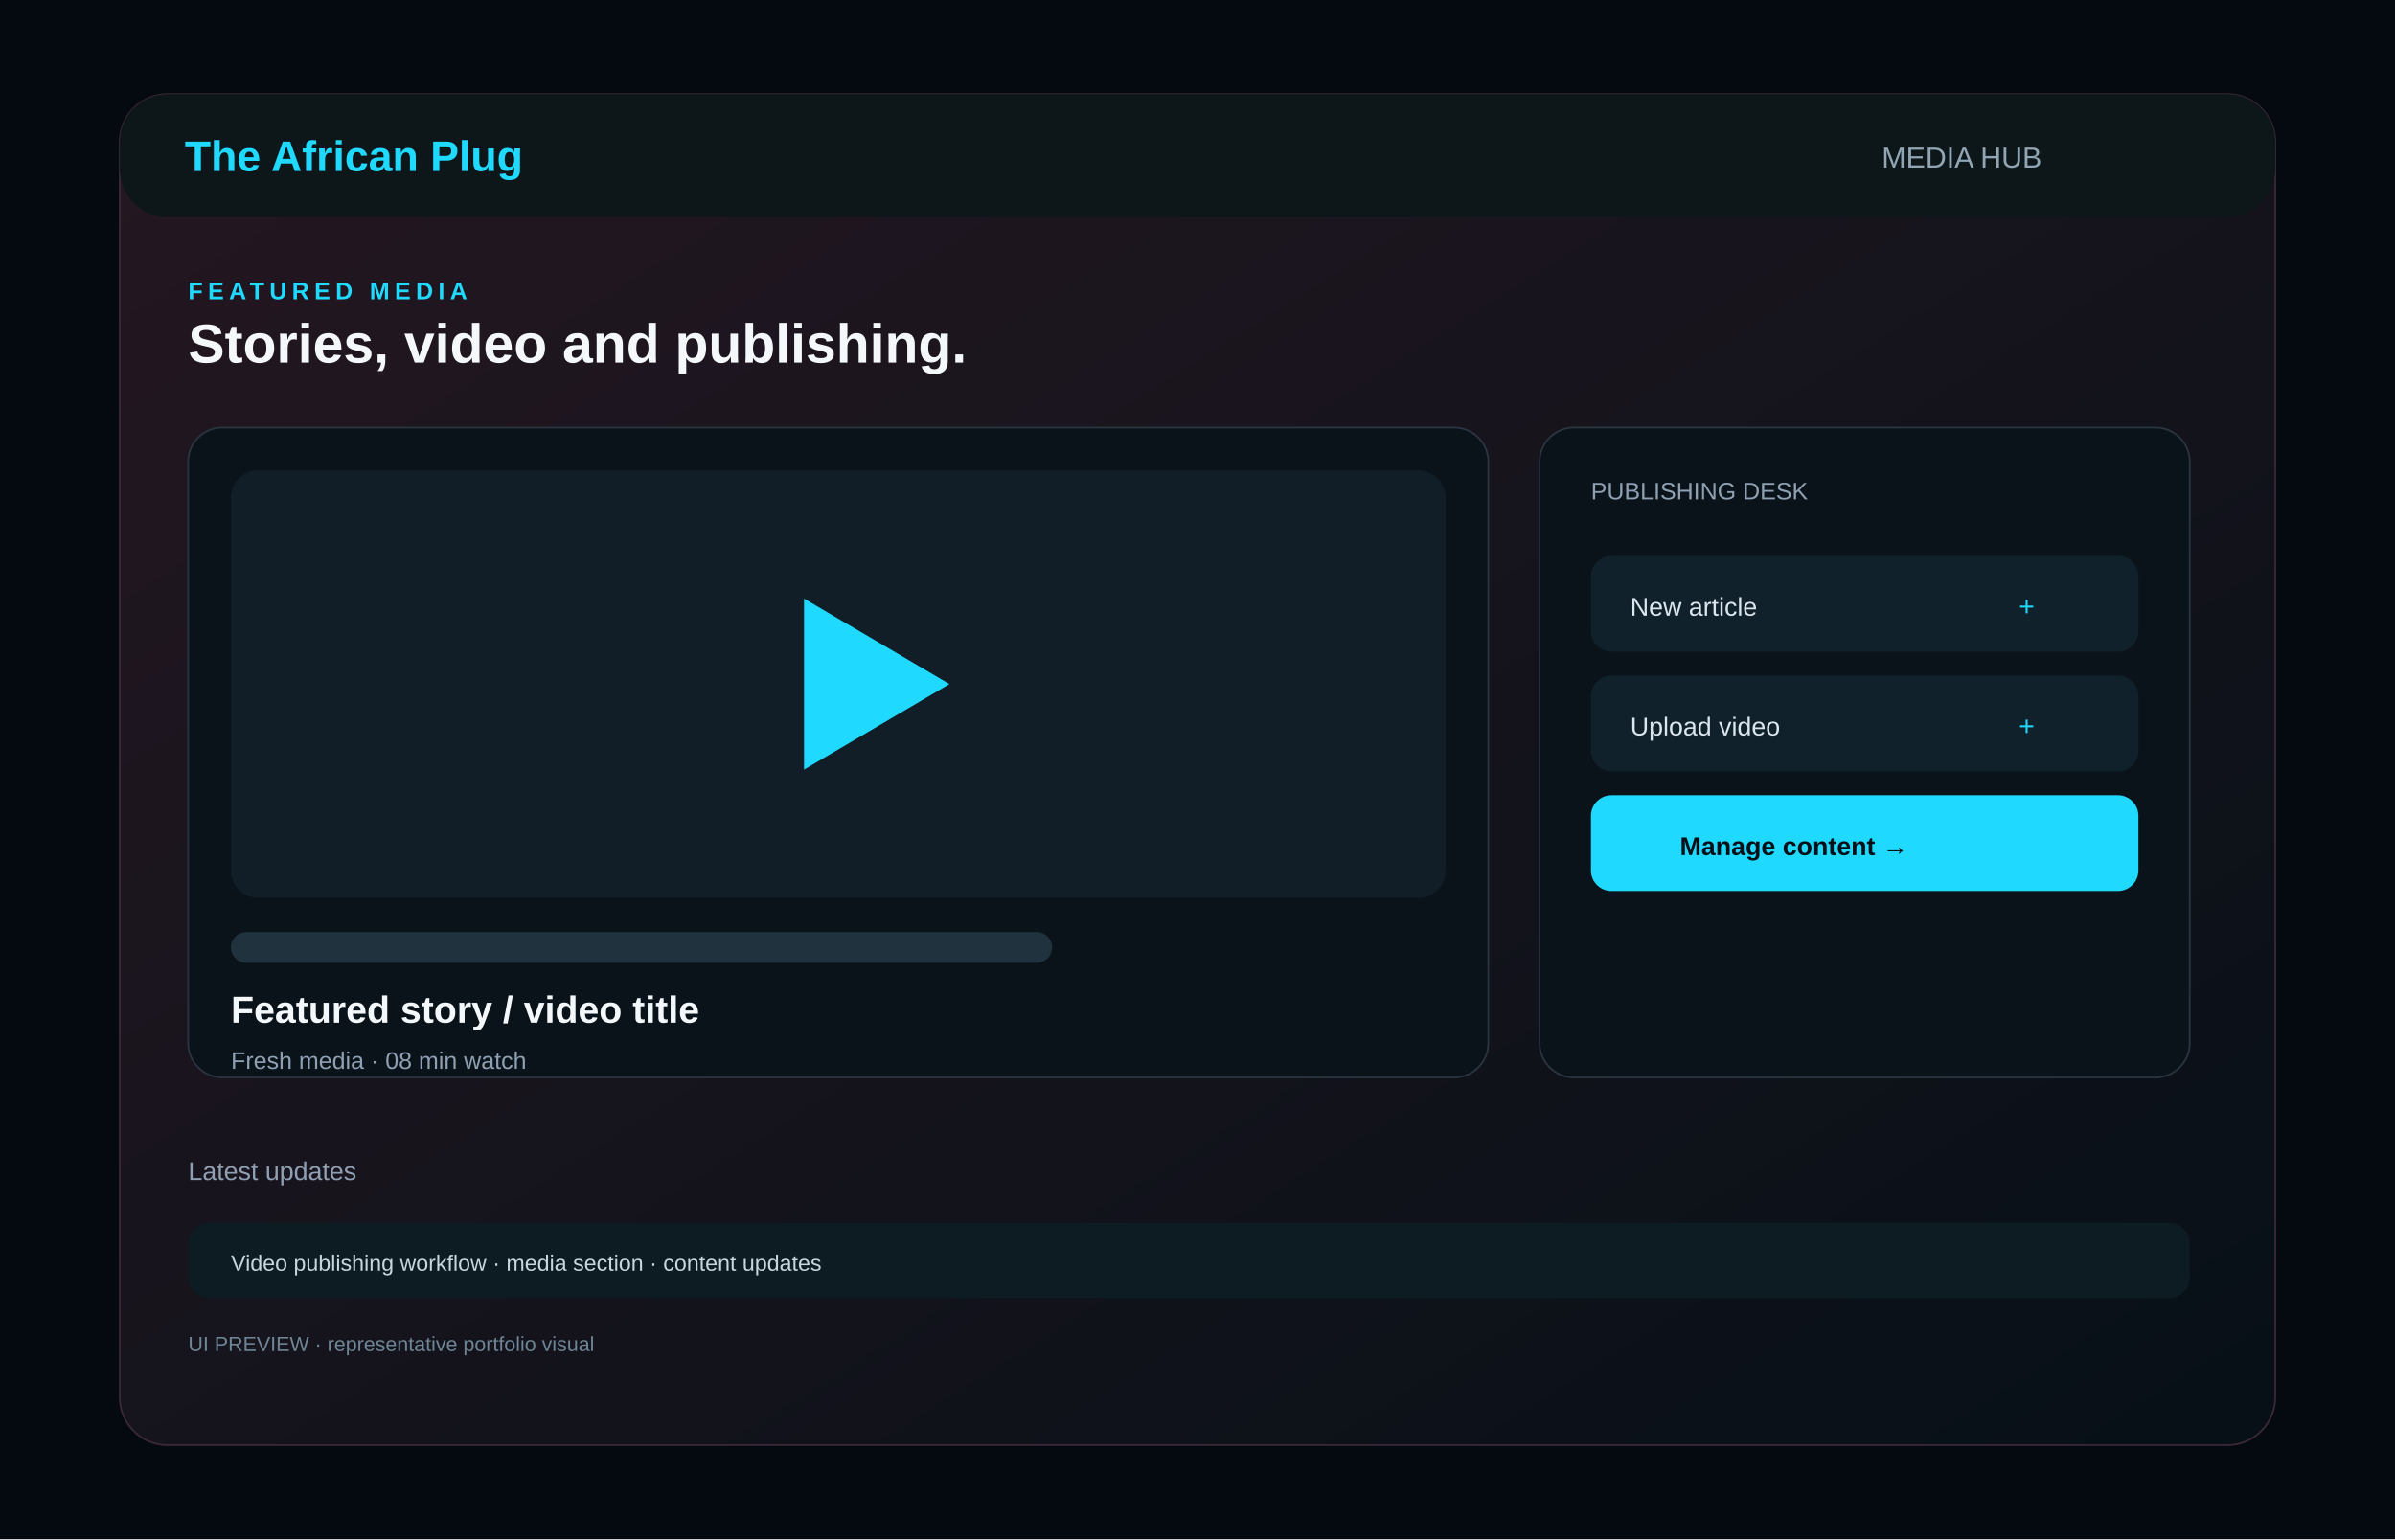
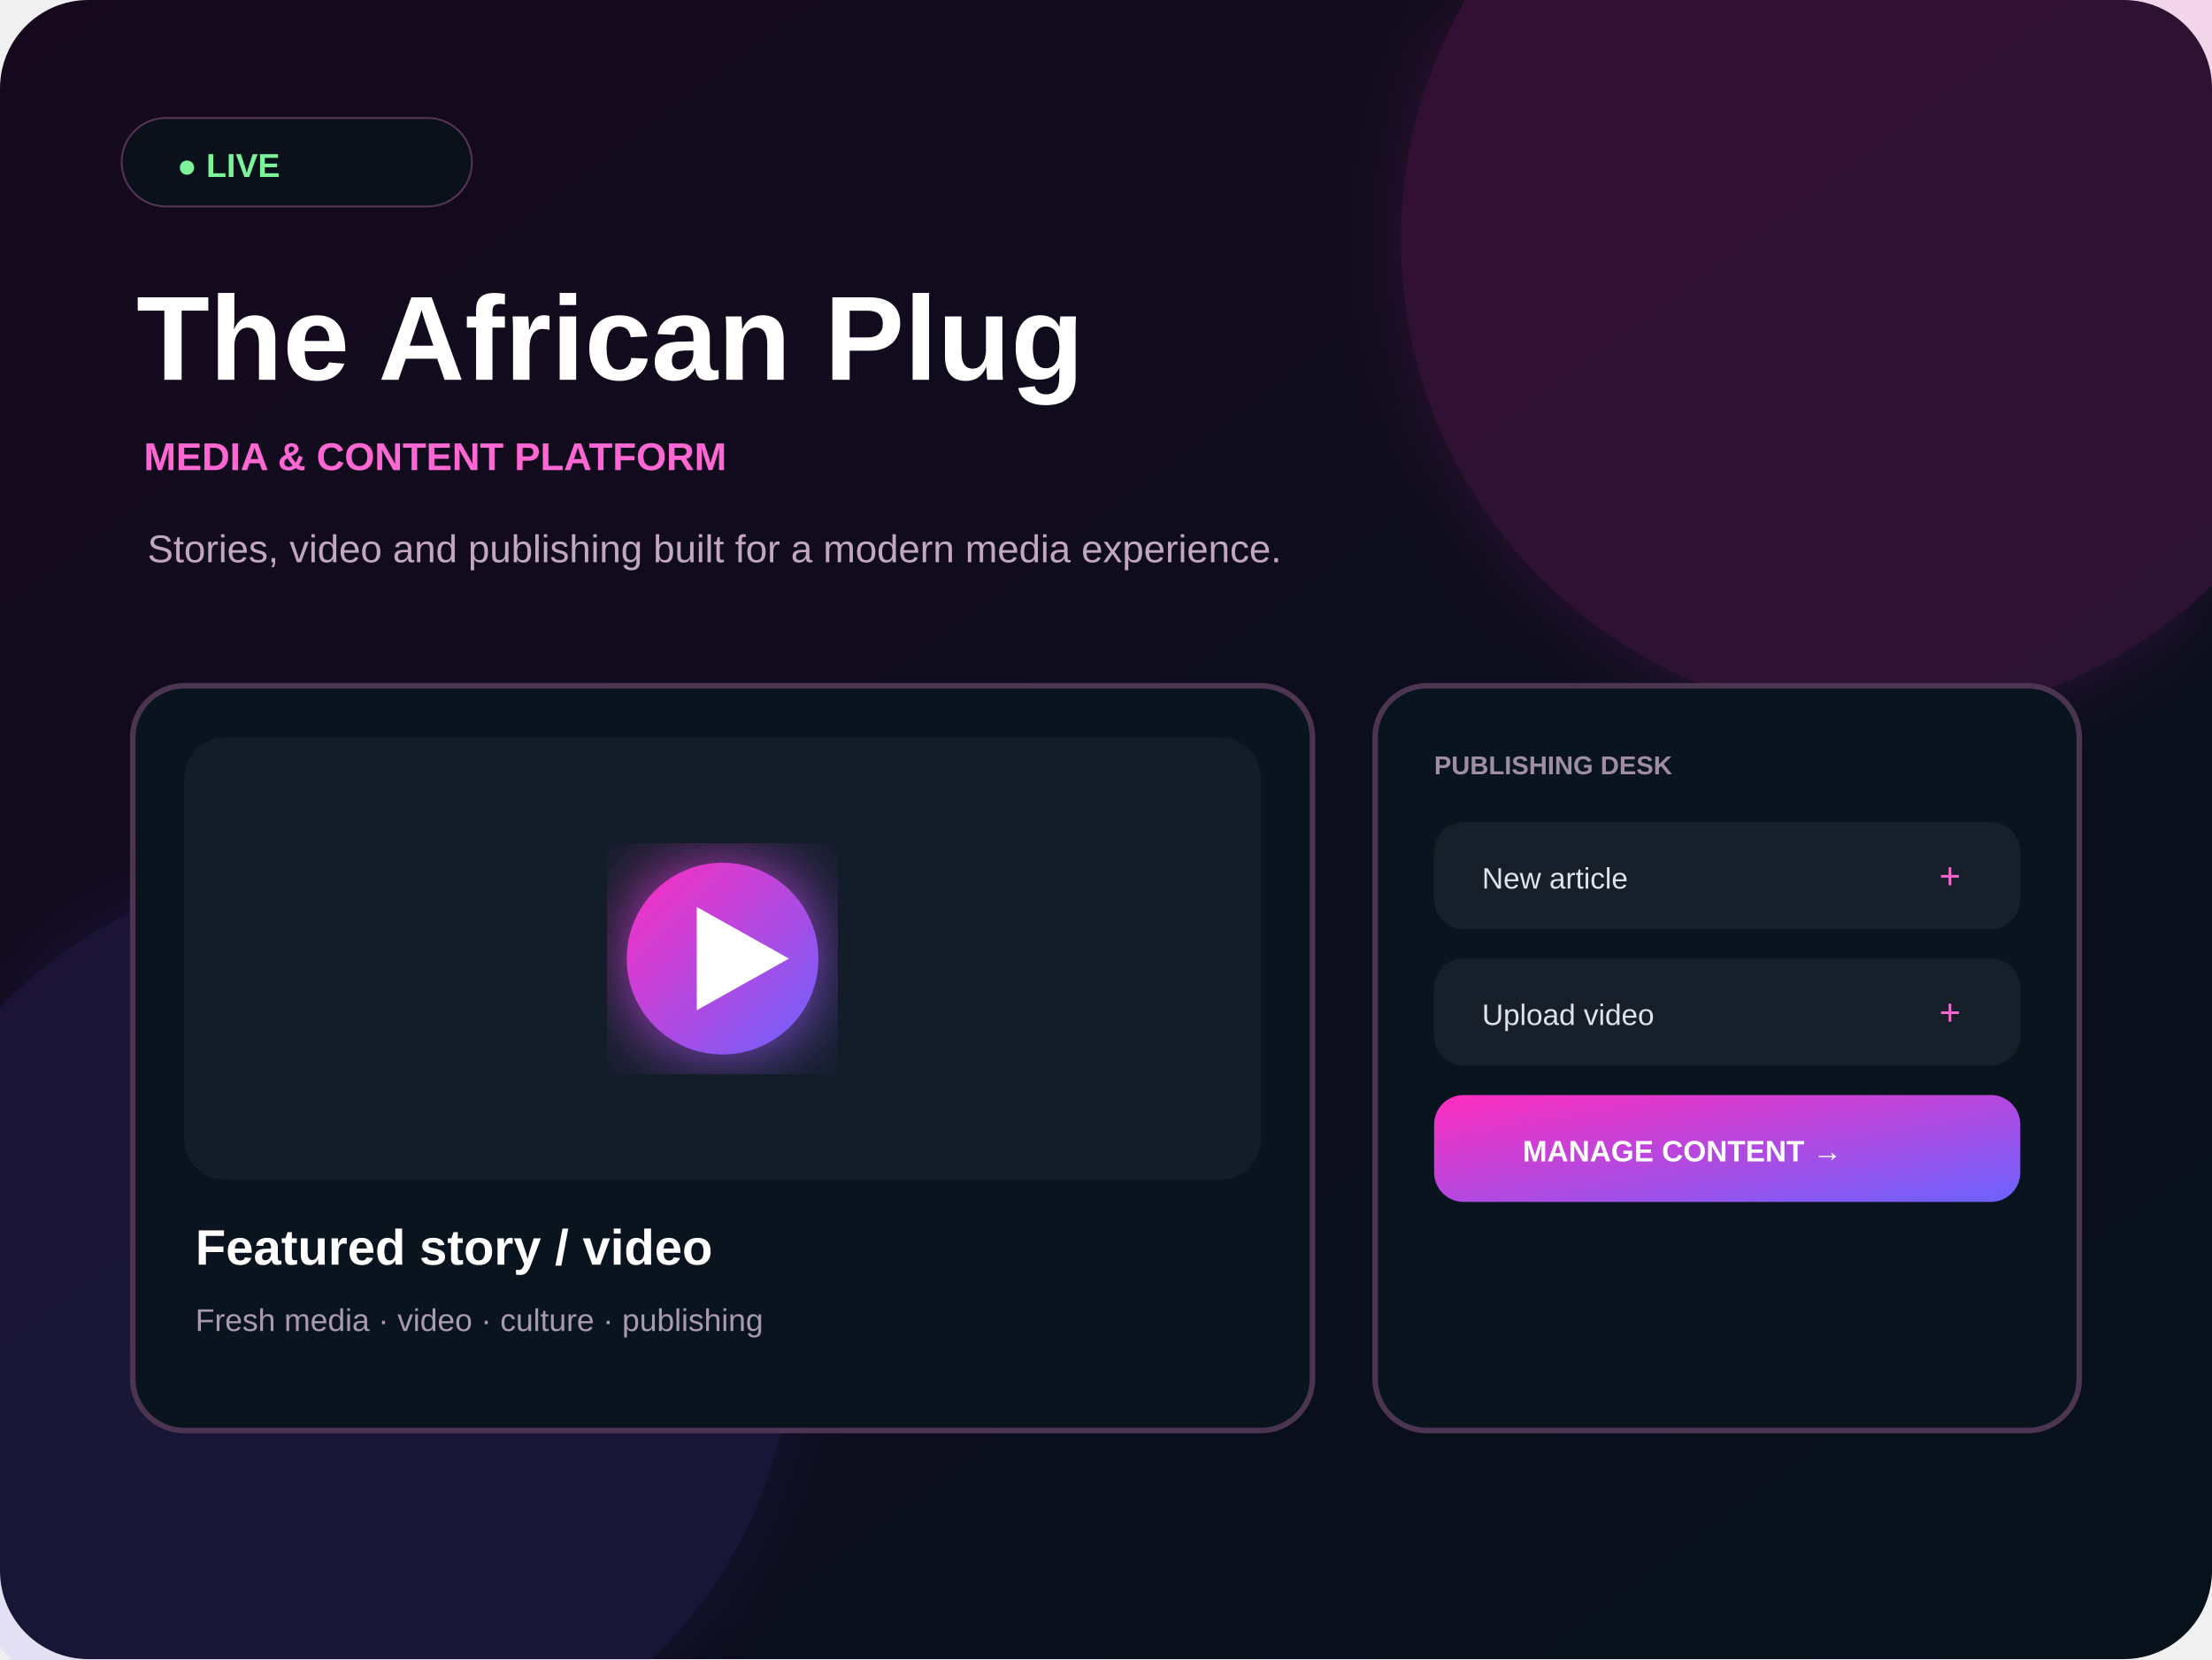
- <svg xmlns="http://www.w3.org/2000/svg" viewBox="0 0 1400 900">
+ <svg xmlns="http://www.w3.org/2000/svg" viewBox="0 0 1200 900">
  <defs>
-     <linearGradient id="b" x1="0" y1="0" x2="1" y2="1">
-       <stop stop-color="#241721" />
-       <stop offset="1" stop-color="#071017" />
+     <linearGradient id="bg" x1="0" y1="0" x2="1" y2="1">
+       <stop stop-color="#16091e" />
+       <stop offset="1" stop-color="#06111c" />
    </linearGradient>
+     <linearGradient id="pink" x1="0" y1="0" x2="1" y2="1">
+       <stop stop-color="#ff2dbf" />
+       <stop offset="1" stop-color="#6b63ff" />
+     </linearGradient>
+     <filter id="glow">
+       <feGaussianBlur stdDeviation="20" result="b" />
+       <feMerge>
+         <feMergeNode in="b" />
+         <feMergeNode in="SourceGraphic" />
+       </feMerge>
+     </filter>
  </defs>
-   <rect width="1400" height="900" fill="#050a10" />
-   <rect x="70" y="55" width="1260" height="790" rx="28" fill="url(#b)" stroke="#3b2937" />
-   <rect x="70" y="55" width="1260" height="72" rx="28" fill="#0d1719" />
-   <text x="108" y="100" fill="#20d9ff" font-size="25" font-family="Arial" font-weight="700">The African Plug</text>
-   <text x="1100" y="98" fill="#91a5b4" font-size="17" font-family="Arial">MEDIA HUB</text>
-   <text x="110" y="175" fill="#20d9ff" font-size="14" font-family="Arial" font-weight="700" letter-spacing="3">FEATURED MEDIA</text>
-   <text x="110" y="212" fill="#f4f8fb" font-size="32" font-family="Arial" font-weight="700">Stories, video and publishing.</text>
-   <rect x="110" y="250" width="760" height="380" rx="20" fill="#0a1319" stroke="#2b3541" />
-   <rect x="135" y="275" width="710" height="250" rx="16" fill="#111e28" />
-   <polygon points="470,350 470,450 555,400" fill="#20d9ff" />
-   <rect x="135" y="545" width="480" height="18" rx="9" fill="#20323e" />
-   <text x="135" y="598" fill="#f4f8fb" font-size="22" font-family="Arial" font-weight="700">Featured story / video title</text>
-   <text x="135" y="625" fill="#8fa0b3" font-size="14" font-family="Arial">Fresh media · 08 min watch</text>
-   <rect x="900" y="250" width="380" height="380" rx="20" fill="#0a1319" stroke="#2b3541" />
-   <text x="930" y="292" fill="#8fa0b3" font-size="14" font-family="Arial">PUBLISHING DESK</text>
-   <rect x="930" y="325" width="320" height="56" rx="12" fill="#10212b" />
-   <text x="953" y="360" fill="#dbe6ee" font-size="15" font-family="Arial">New article</text>
-   <text x="1180" y="360" fill="#20d9ff" font-size="16" font-family="Arial">+</text>
-   <rect x="930" y="395" width="320" height="56" rx="12" fill="#10212b" />
-   <text x="953" y="430" fill="#dbe6ee" font-size="15" font-family="Arial">Upload video</text>
-   <text x="1180" y="430" fill="#20d9ff" font-size="16" font-family="Arial">+</text>
-   <rect x="930" y="465" width="320" height="56" rx="12" fill="#20d9ff" />
-   <text x="982" y="500" fill="#041017" font-size="15" font-family="Arial" font-weight="700">Manage content →</text>
-   <text x="110" y="690" fill="#8fa0b3" font-size="15" font-family="Arial">Latest updates</text>
-   <rect x="110" y="715" width="1170" height="44" rx="12" fill="#0d1b22" />
-   <text x="135" y="743" fill="#c8d6de" font-size="13" font-family="Arial">Video publishing workflow · media section · content updates</text>
-   <text x="110" y="790" fill="#6e8595" font-size="12" font-family="Arial">UI PREVIEW · representative portfolio visual</text>
+   <rect width="1200" height="900" rx="48" fill="url(#bg)" />
+   <circle cx="1020" cy="130" r="260" fill="#ff2dbf" opacity=".14" filter="url(#glow)" />
+   <circle cx="180" cy="720" r="250" fill="#6c5cff" opacity=".11" filter="url(#glow)" />
+   <rect x="66" y="64" width="190" height="48" rx="24" fill="#0b111a" stroke="#563456" />
+   <text x="96" y="96" fill="#7cf29a" font-family="Arial" font-size="18" font-weight="700">● LIVE</text>
+   <text x="74" y="206" fill="#fff" font-family="Arial" font-size="65" font-weight="800">The African Plug</text>
+   <text x="78" y="255" fill="#ff68d2" font-family="Arial" font-size="21" font-weight="700">MEDIA &amp; CONTENT PLATFORM</text>
+   <text x="80" y="305" fill="#c1a8bf" font-family="Arial" font-size="21">Stories, video and publishing built for a modern media experience.</text>
+   <g transform="translate(72 372)">
+     <rect x="0" y="0" width="640" height="404" rx="28" fill="#0a141e" stroke="#4b3551" stroke-width="3" />
+     <rect x="28" y="28" width="584" height="240" rx="22" fill="#131d29" />
+     <circle cx="320" cy="148" r="52" fill="url(#pink)" filter="url(#glow)" />
+     <polygon points="306,120 306,176 356,148" fill="#fff" />
+     <text x="34" y="314" fill="#fff" font-family="Arial" font-size="27" font-weight="800">Featured story / video</text>
+     <text x="34" y="350" fill="#a89ab0" font-family="Arial" font-size="17">Fresh media · video · culture · publishing</text>
+   </g>
+   <g transform="translate(746 372)">
+     <rect x="0" y="0" width="382" height="404" rx="28" fill="#0a141e" stroke="#4b3551" stroke-width="3" />
+     <text x="32" y="48" fill="#9e8da3" font-family="Arial" font-size="14" font-weight="700">PUBLISHING DESK</text>
+     <rect x="32" y="74" width="318" height="58" rx="16" fill="#171f2b" />
+     <text x="58" y="110" fill="#dce4ea" font-family="Arial" font-size="16">New article</text>
+     <text x="306" y="110" fill="#ff68d2" font-family="Arial" font-size="20">+</text>
+     <rect x="32" y="148" width="318" height="58" rx="16" fill="#171f2b" />
+     <text x="58" y="184" fill="#dce4ea" font-family="Arial" font-size="16">Upload video</text>
+     <text x="306" y="184" fill="#ff68d2" font-family="Arial" font-size="20">+</text>
+     <rect x="32" y="222" width="318" height="58" rx="16" fill="url(#pink)" />
+     <text x="80" y="258" fill="#fff" font-family="Arial" font-size="16" font-weight="800">MANAGE CONTENT →</text>
+   </g>
</svg>
